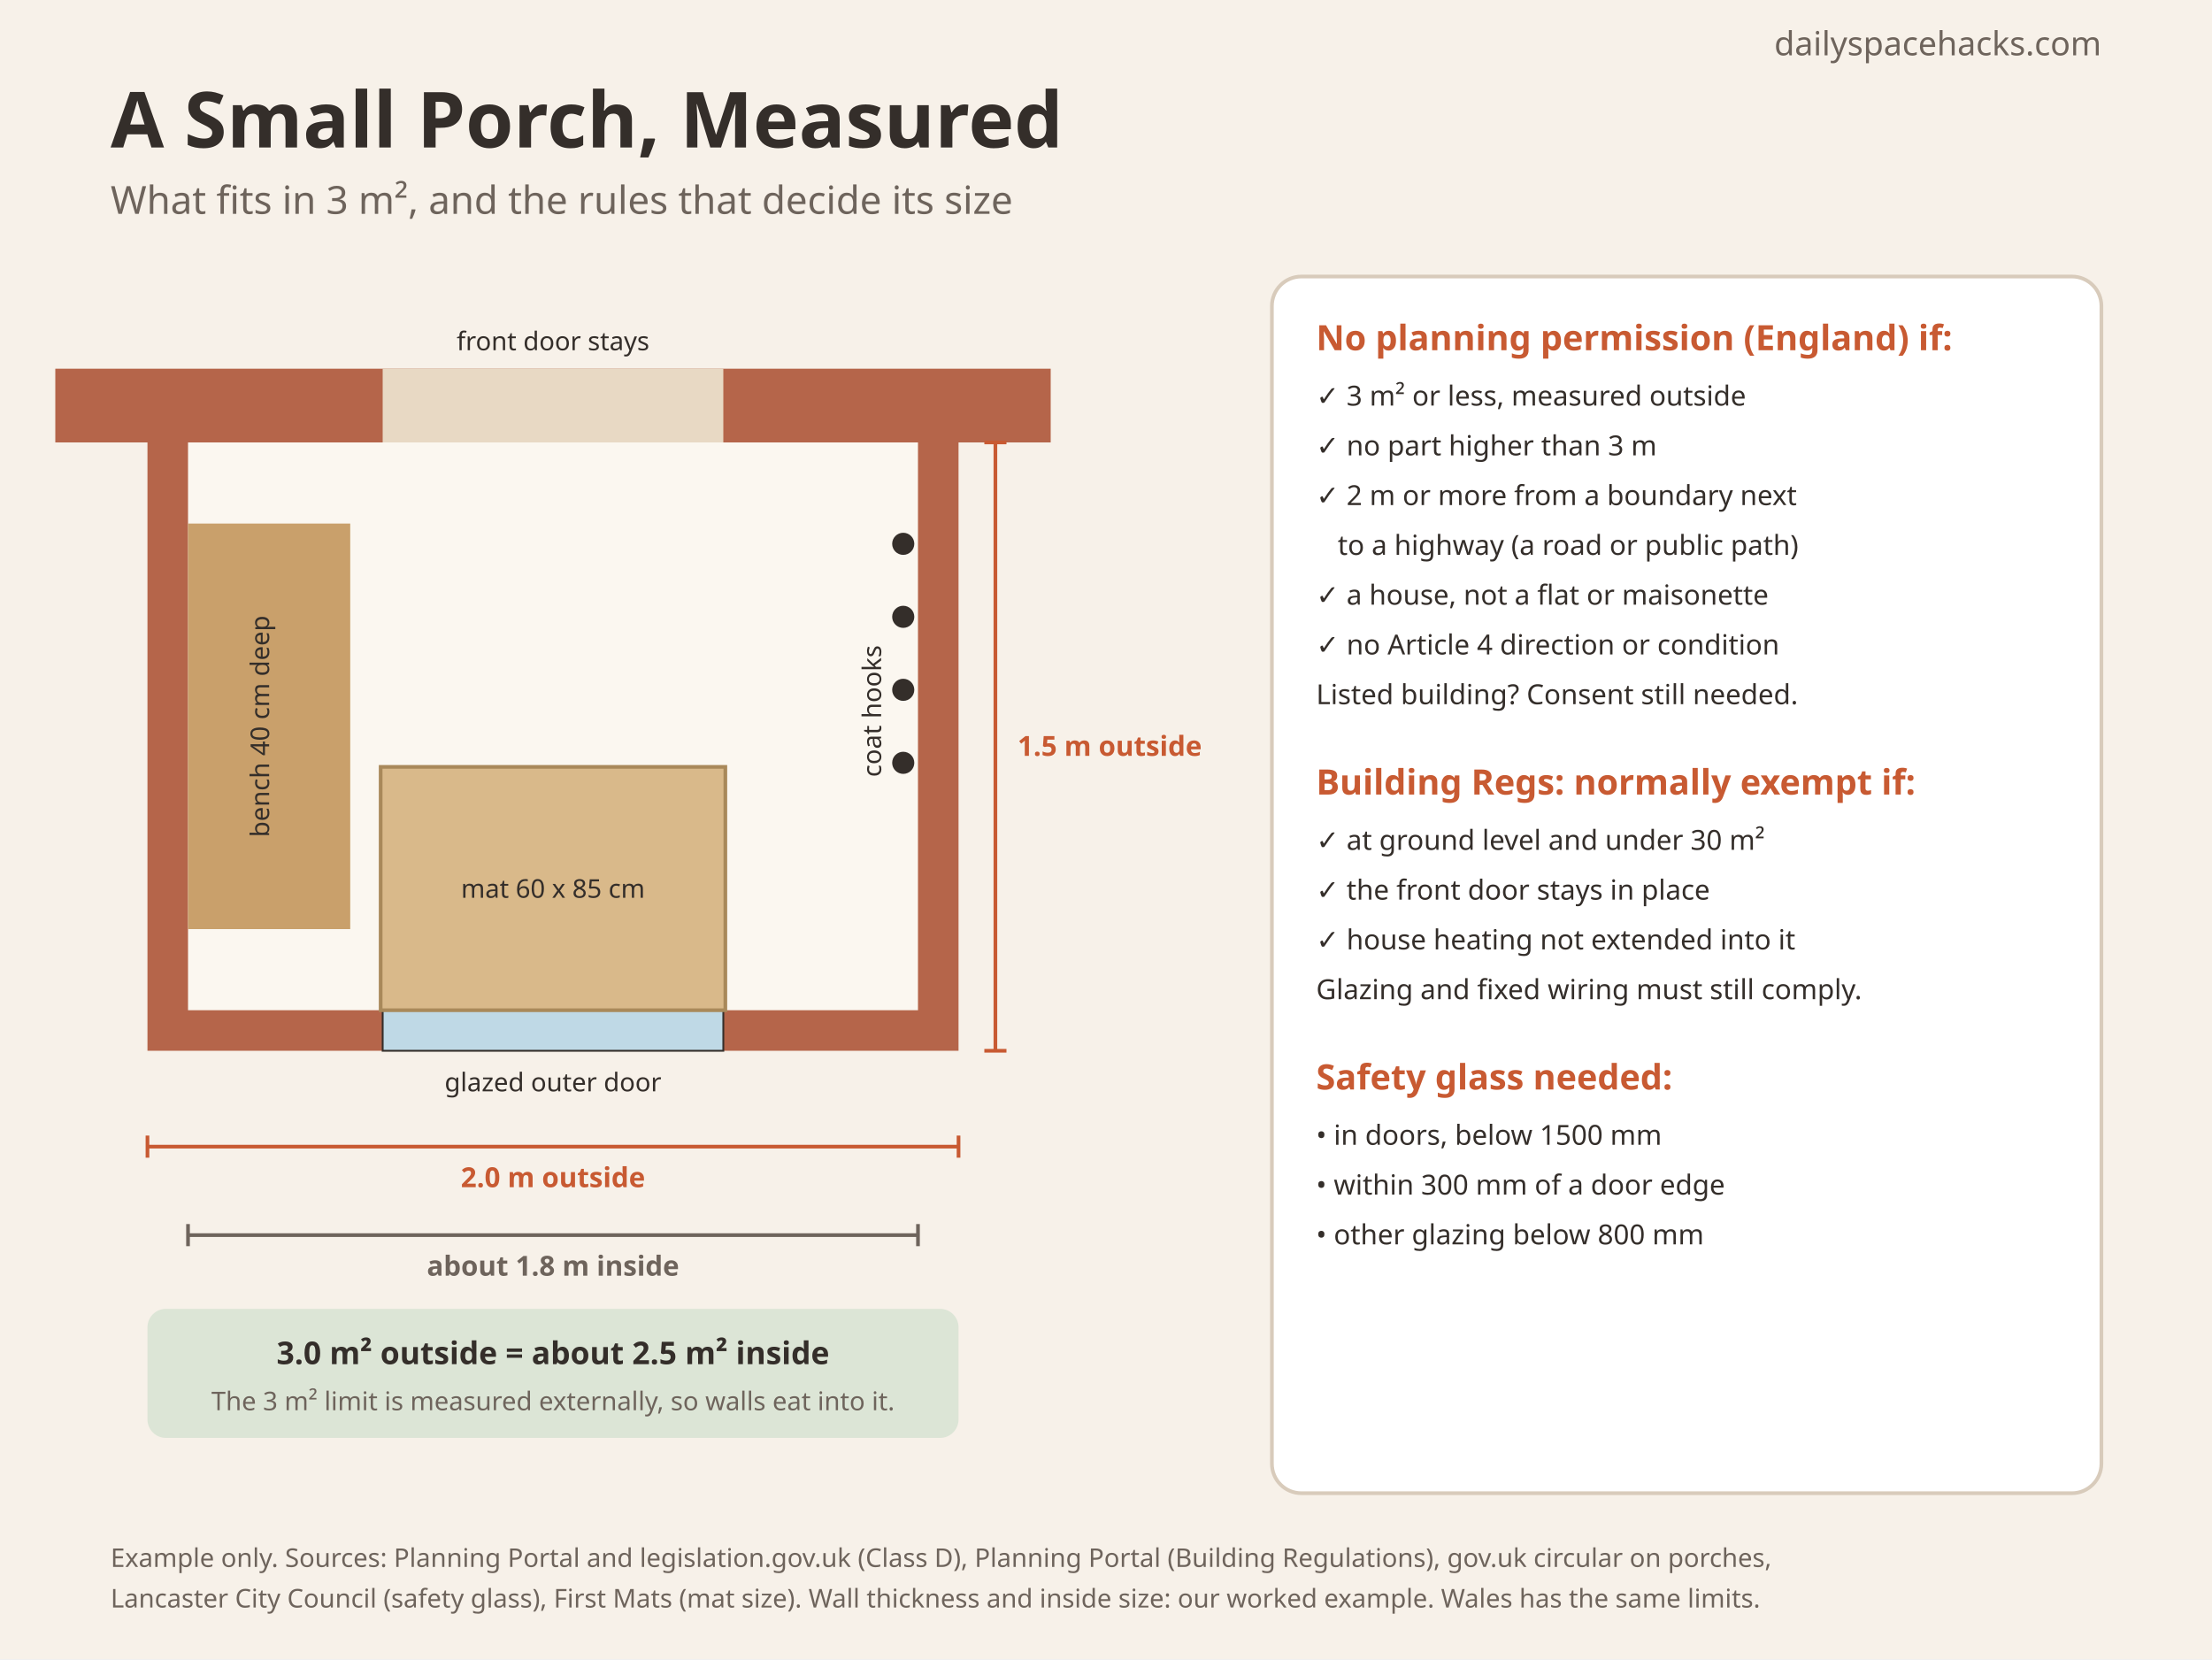
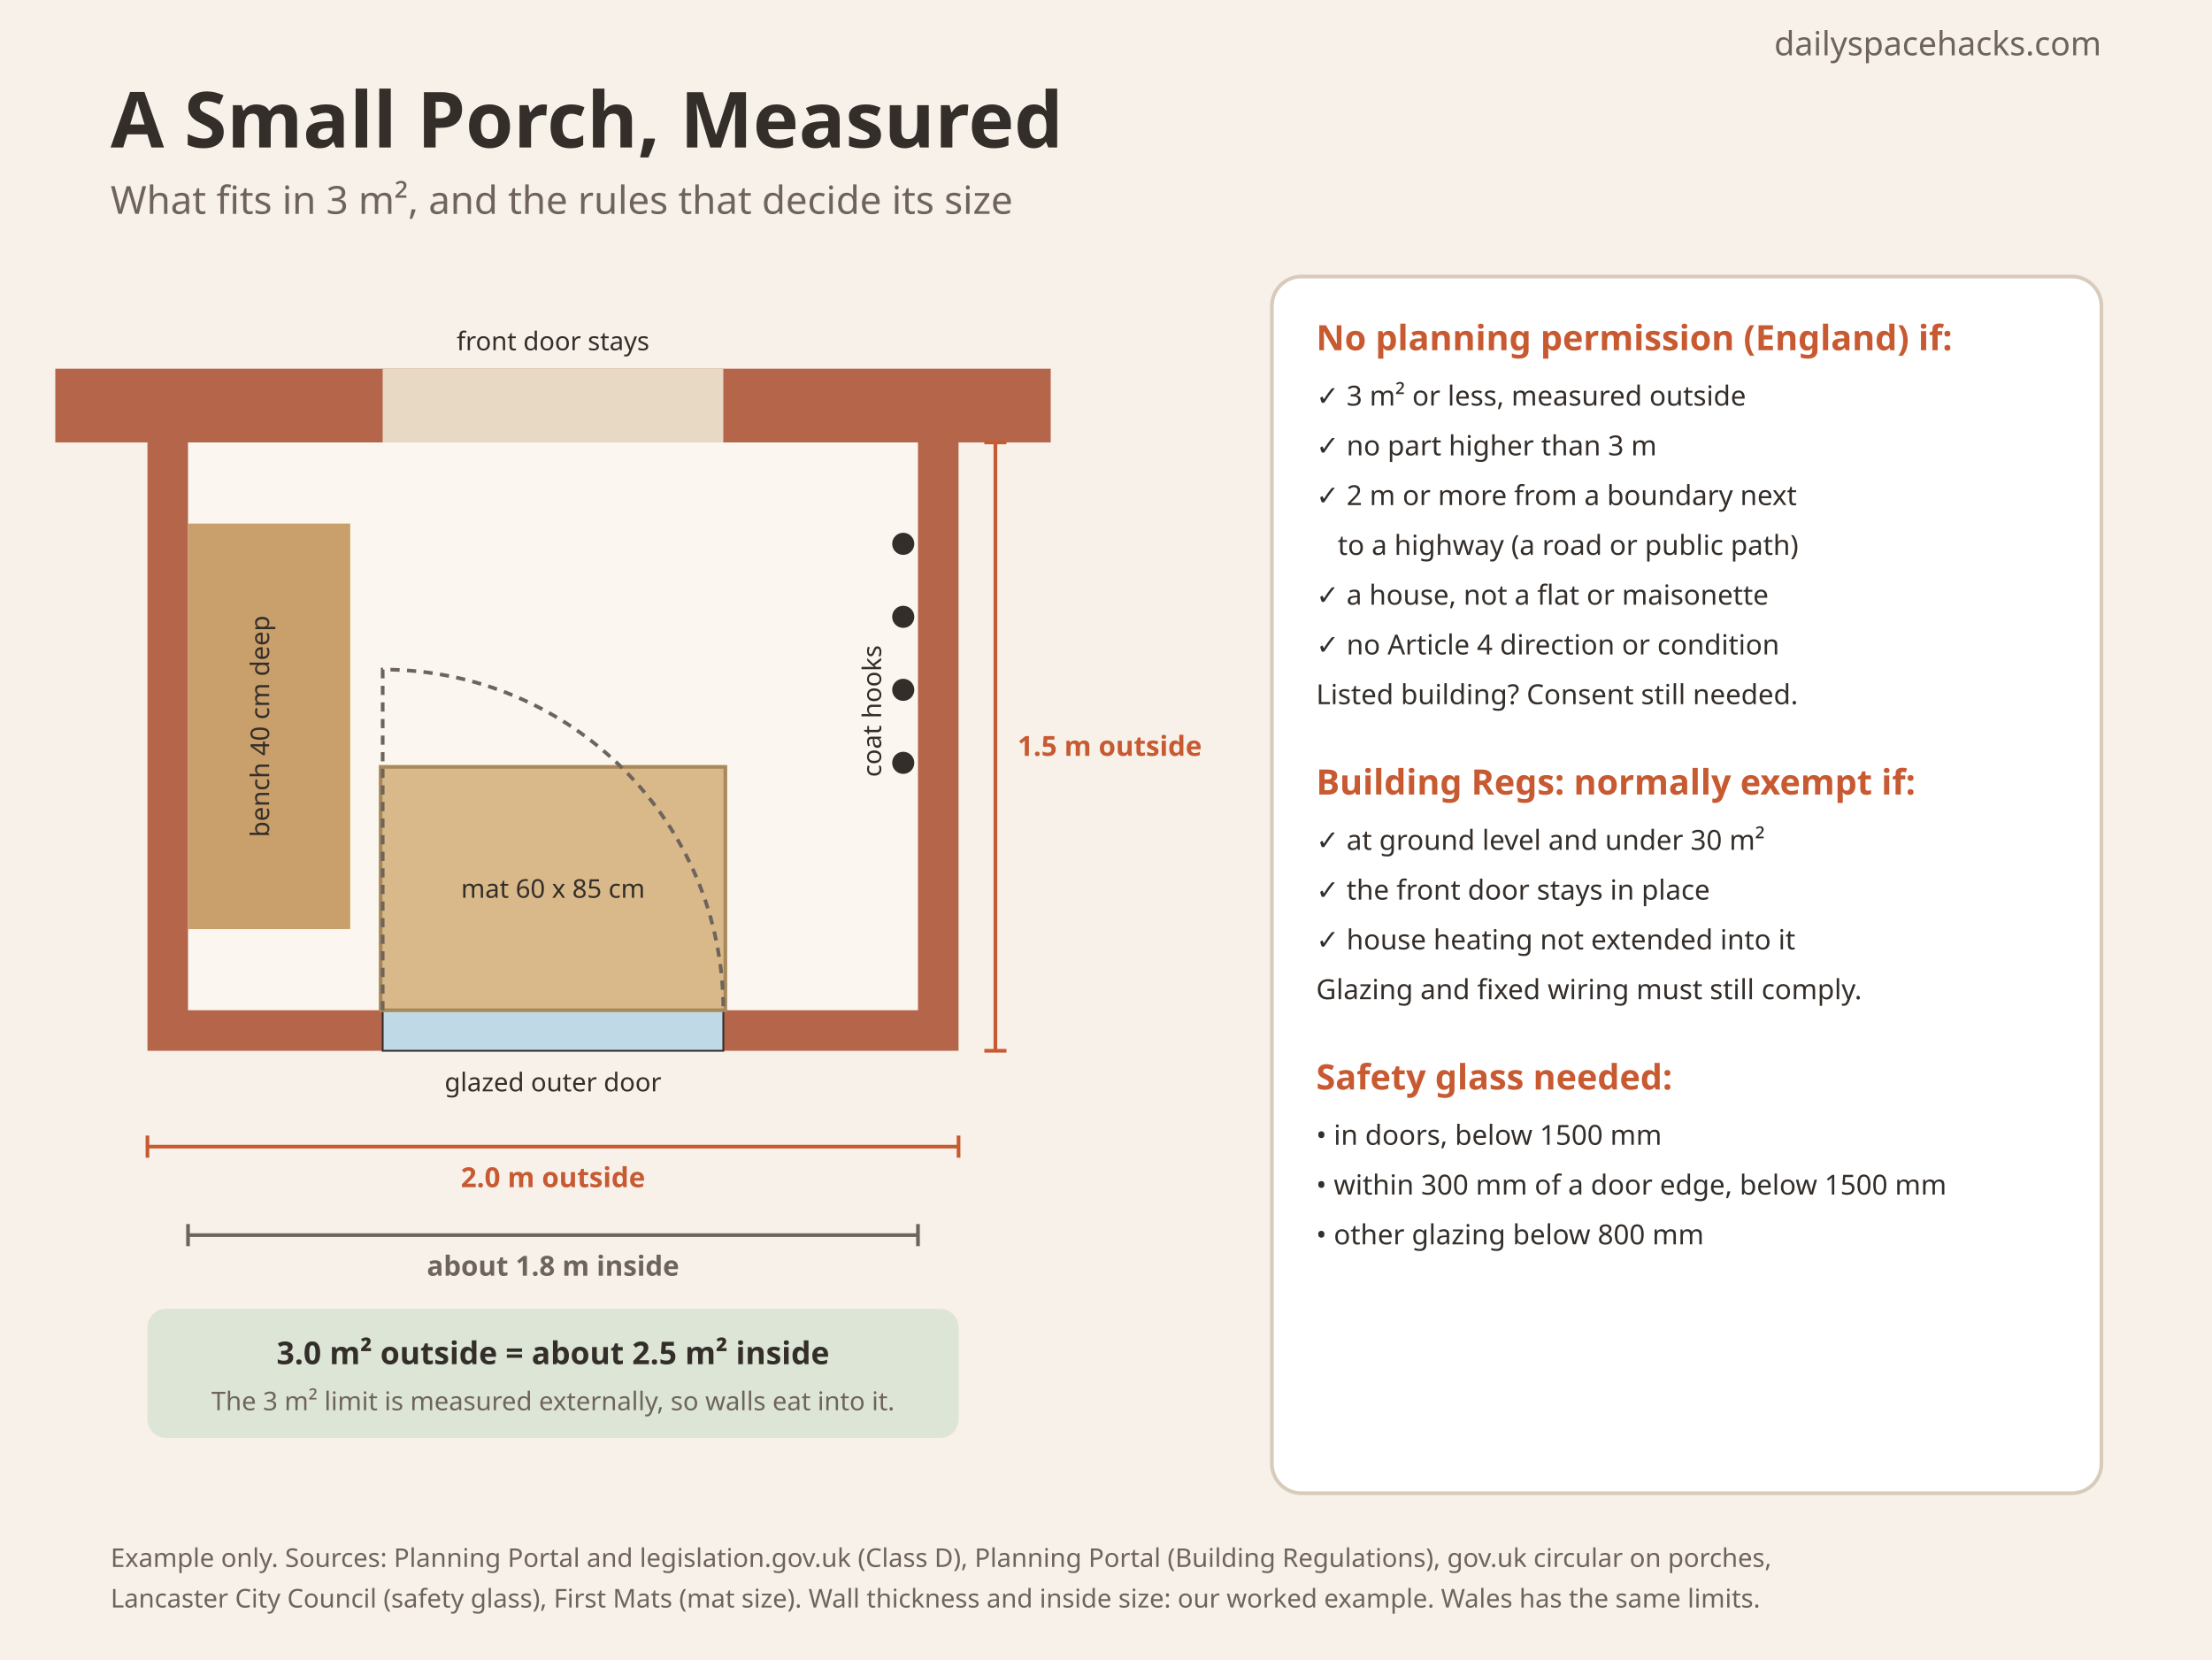
<svg xmlns="http://www.w3.org/2000/svg" viewBox="0 0 1200 900" font-family="Poppins, sans-serif" role="img" aria-labelledby="po-t po-d">
  <rect width="1200" height="900" fill="#F7F1E9" />
  <text x="60" y="80" font-size="42" font-weight="700" fill="#342E2A">A Small Porch, Measured</text>
  <text x="60" y="116" font-size="21" fill="#6E645C">What fits in 3 m², and the rules that decide its size</text>
  <text x="1140" y="30" font-size="18" fill="#6E645C" text-anchor="end">dailyspacehacks.com</text>
  <rect x="30" y="200" width="540.0" height="40" fill="#B5654A" />
  <text x="300.0" y="226" font-size="15" fill="#FFFFFF" text-anchor="middle" font-weight="700">HOUSE WALL</text>
  <rect x="80" y="240" width="440" height="330.0" fill="#B5654A" />
  <rect x="102.0" y="240" width="396" height="308.0" fill="#FBF7F0" />
  <rect x="207.6" y="200" width="184.8" height="40" fill="#E8D9C4" />
  <text x="300.0" y="190" font-size="14" fill="#342E2A" text-anchor="middle">front door stays</text>
  <rect x="207.6" y="548.0" width="184.8" height="22.0" fill="#BFD9E6" stroke="#342E2A" stroke-width="1" />
  <text x="300.0" y="592.0" font-size="14" fill="#342E2A" text-anchor="middle">glazed outer door</text>
  <rect x="206.5" y="416.0" width="187" height="132.0" fill="#D9B98A" stroke="#A9895A" stroke-width="2" />
  <text x="300.0" y="487.0" font-size="14" fill="#342E2A" text-anchor="middle">mat 60 x 85 cm</text>
+   <path d="M207.6 548.0 L207.6 363.2 A184.8 184.8 0 0 1 392.4 548.0" fill="none" stroke="#6E645C" stroke-width="2" stroke-dasharray="5 4" />
  <rect x="102.0" y="284.0" width="88.0" height="220" fill="#C9A06B" />
  <text x="146.0" y="394.0" font-size="14" fill="#342E2A" text-anchor="middle" transform="rotate(-90 146.0 394.0)">bench 40 cm deep</text>
  <circle cx="490" cy="295.0" r="6" fill="#342E2A" />
  <circle cx="490" cy="334.6" r="6" fill="#342E2A" />
  <circle cx="490" cy="374.2" r="6" fill="#342E2A" />
  <circle cx="490" cy="413.8" r="6" fill="#342E2A" />
  <text x="478" y="350.0" font-size="14" fill="#342E2A" text-anchor="end" transform="rotate(-90 478 350.0)">coat hooks</text>
  <line x1="80" y1="622.0" x2="520.0" y2="622.0" stroke="#C85A32" stroke-width="2" />
  <line x1="80" y1="616.0" x2="80" y2="628.0" stroke="#C85A32" stroke-width="2" />
  <line x1="520.0" y1="616.0" x2="520.0" y2="628.0" stroke="#C85A32" stroke-width="2" />
  <text x="300.0" y="644.0" font-size="15" font-weight="700" fill="#C85A32" text-anchor="middle">2.0 m outside</text>
  <line x1="540.0" y1="240" x2="540.0" y2="570.0" stroke="#C85A32" stroke-width="2" />
  <line x1="534.0" y1="240" x2="546.0" y2="240" stroke="#C85A32" stroke-width="2" />
  <line x1="534.0" y1="570.0" x2="546.0" y2="570.0" stroke="#C85A32" stroke-width="2" />
  <text x="552.0" y="410.0" font-size="15" font-weight="700" fill="#C85A32">1.5 m outside</text>
  <line x1="102.0" y1="670.0" x2="498" y2="670.0" stroke="#6E645C" stroke-width="2" />
  <line x1="102.0" y1="664.0" x2="102.0" y2="676.0" stroke="#6E645C" stroke-width="2" />
  <line x1="498" y1="664.0" x2="498" y2="676.0" stroke="#6E645C" stroke-width="2" />
  <text x="300.0" y="692.0" font-size="15" font-weight="700" fill="#6E645C" text-anchor="middle">about 1.8 m inside</text>
  <rect x="80" y="710.0" width="440" height="70" rx="10" fill="#DCE5D6" />
  <text x="300.0" y="740.0" font-size="17" font-weight="700" fill="#342E2A" text-anchor="middle">3.0 m² outside = about 2.5 m² inside</text>
  <text x="300.0" y="765.0" font-size="14" fill="#6E645C" text-anchor="middle">The 3 m² limit is measured externally, so walls eat into it.</text>
  <rect x="690" y="150" width="450" height="660" rx="16" fill="#FFFFFF" stroke="#D8CBBB" stroke-width="2" />
  <text x="714" y="190" font-size="19" font-weight="700" fill="#C85A32">No planning permission (England) if:</text>
  <text x="714" y="220" font-size="15" fill="#342E2A" xml:space="preserve">✓ 3 m² or less, measured outside</text>
  <text x="714" y="247" font-size="15" fill="#342E2A" xml:space="preserve">✓ no part higher than 3 m</text>
  <text x="714" y="274" font-size="15" fill="#342E2A" xml:space="preserve">✓ 2 m or more from a boundary next</text>
  <text x="714" y="301" font-size="15" fill="#342E2A" xml:space="preserve">   to a highway (a road or public path)</text>
  <text x="714" y="328" font-size="15" fill="#342E2A" xml:space="preserve">✓ a house, not a flat or maisonette</text>
  <text x="714" y="355" font-size="15" fill="#342E2A" xml:space="preserve">✓ no Article 4 direction or condition</text>
  <text x="714" y="382" font-size="15" fill="#342E2A" xml:space="preserve">Listed building? Consent still needed.</text>
  <text x="714" y="431" font-size="19" font-weight="700" fill="#C85A32">Building Regs: normally exempt if:</text>
  <text x="714" y="461" font-size="15" fill="#342E2A" xml:space="preserve">✓ at ground level and under 30 m²</text>
  <text x="714" y="488" font-size="15" fill="#342E2A" xml:space="preserve">✓ the front door stays in place</text>
  <text x="714" y="515" font-size="15" fill="#342E2A" xml:space="preserve">✓ house heating not extended into it</text>
  <text x="714" y="542" font-size="15" fill="#342E2A" xml:space="preserve">Glazing and fixed wiring must still comply.</text>
  <text x="714" y="591" font-size="19" font-weight="700" fill="#C85A32">Safety glass needed:</text>
  <text x="714" y="621" font-size="15" fill="#342E2A" xml:space="preserve">• in doors, below 1500 mm</text>
-   <text x="714" y="648" font-size="15" fill="#342E2A" xml:space="preserve">• within 300 mm of a door edge</text>
+   <text x="714" y="648" font-size="15" fill="#342E2A" xml:space="preserve">• within 300 mm of a door edge, below 1500 mm</text>
  <text x="714" y="675" font-size="15" fill="#342E2A" xml:space="preserve">• other glazing below 800 mm</text>
  <text x="60" y="850" font-size="14" fill="#6E645C">Example only. Sources: Planning Portal and legislation.gov.uk (Class D), Planning Portal (Building Regulations), gov.uk circular on porches,</text>
  <text x="60" y="872" font-size="14" fill="#6E645C">Lancaster City Council (safety glass), First Mats (mat size). Wall thickness and inside size: our worked example. Wales has the same limits.</text>
</svg>
